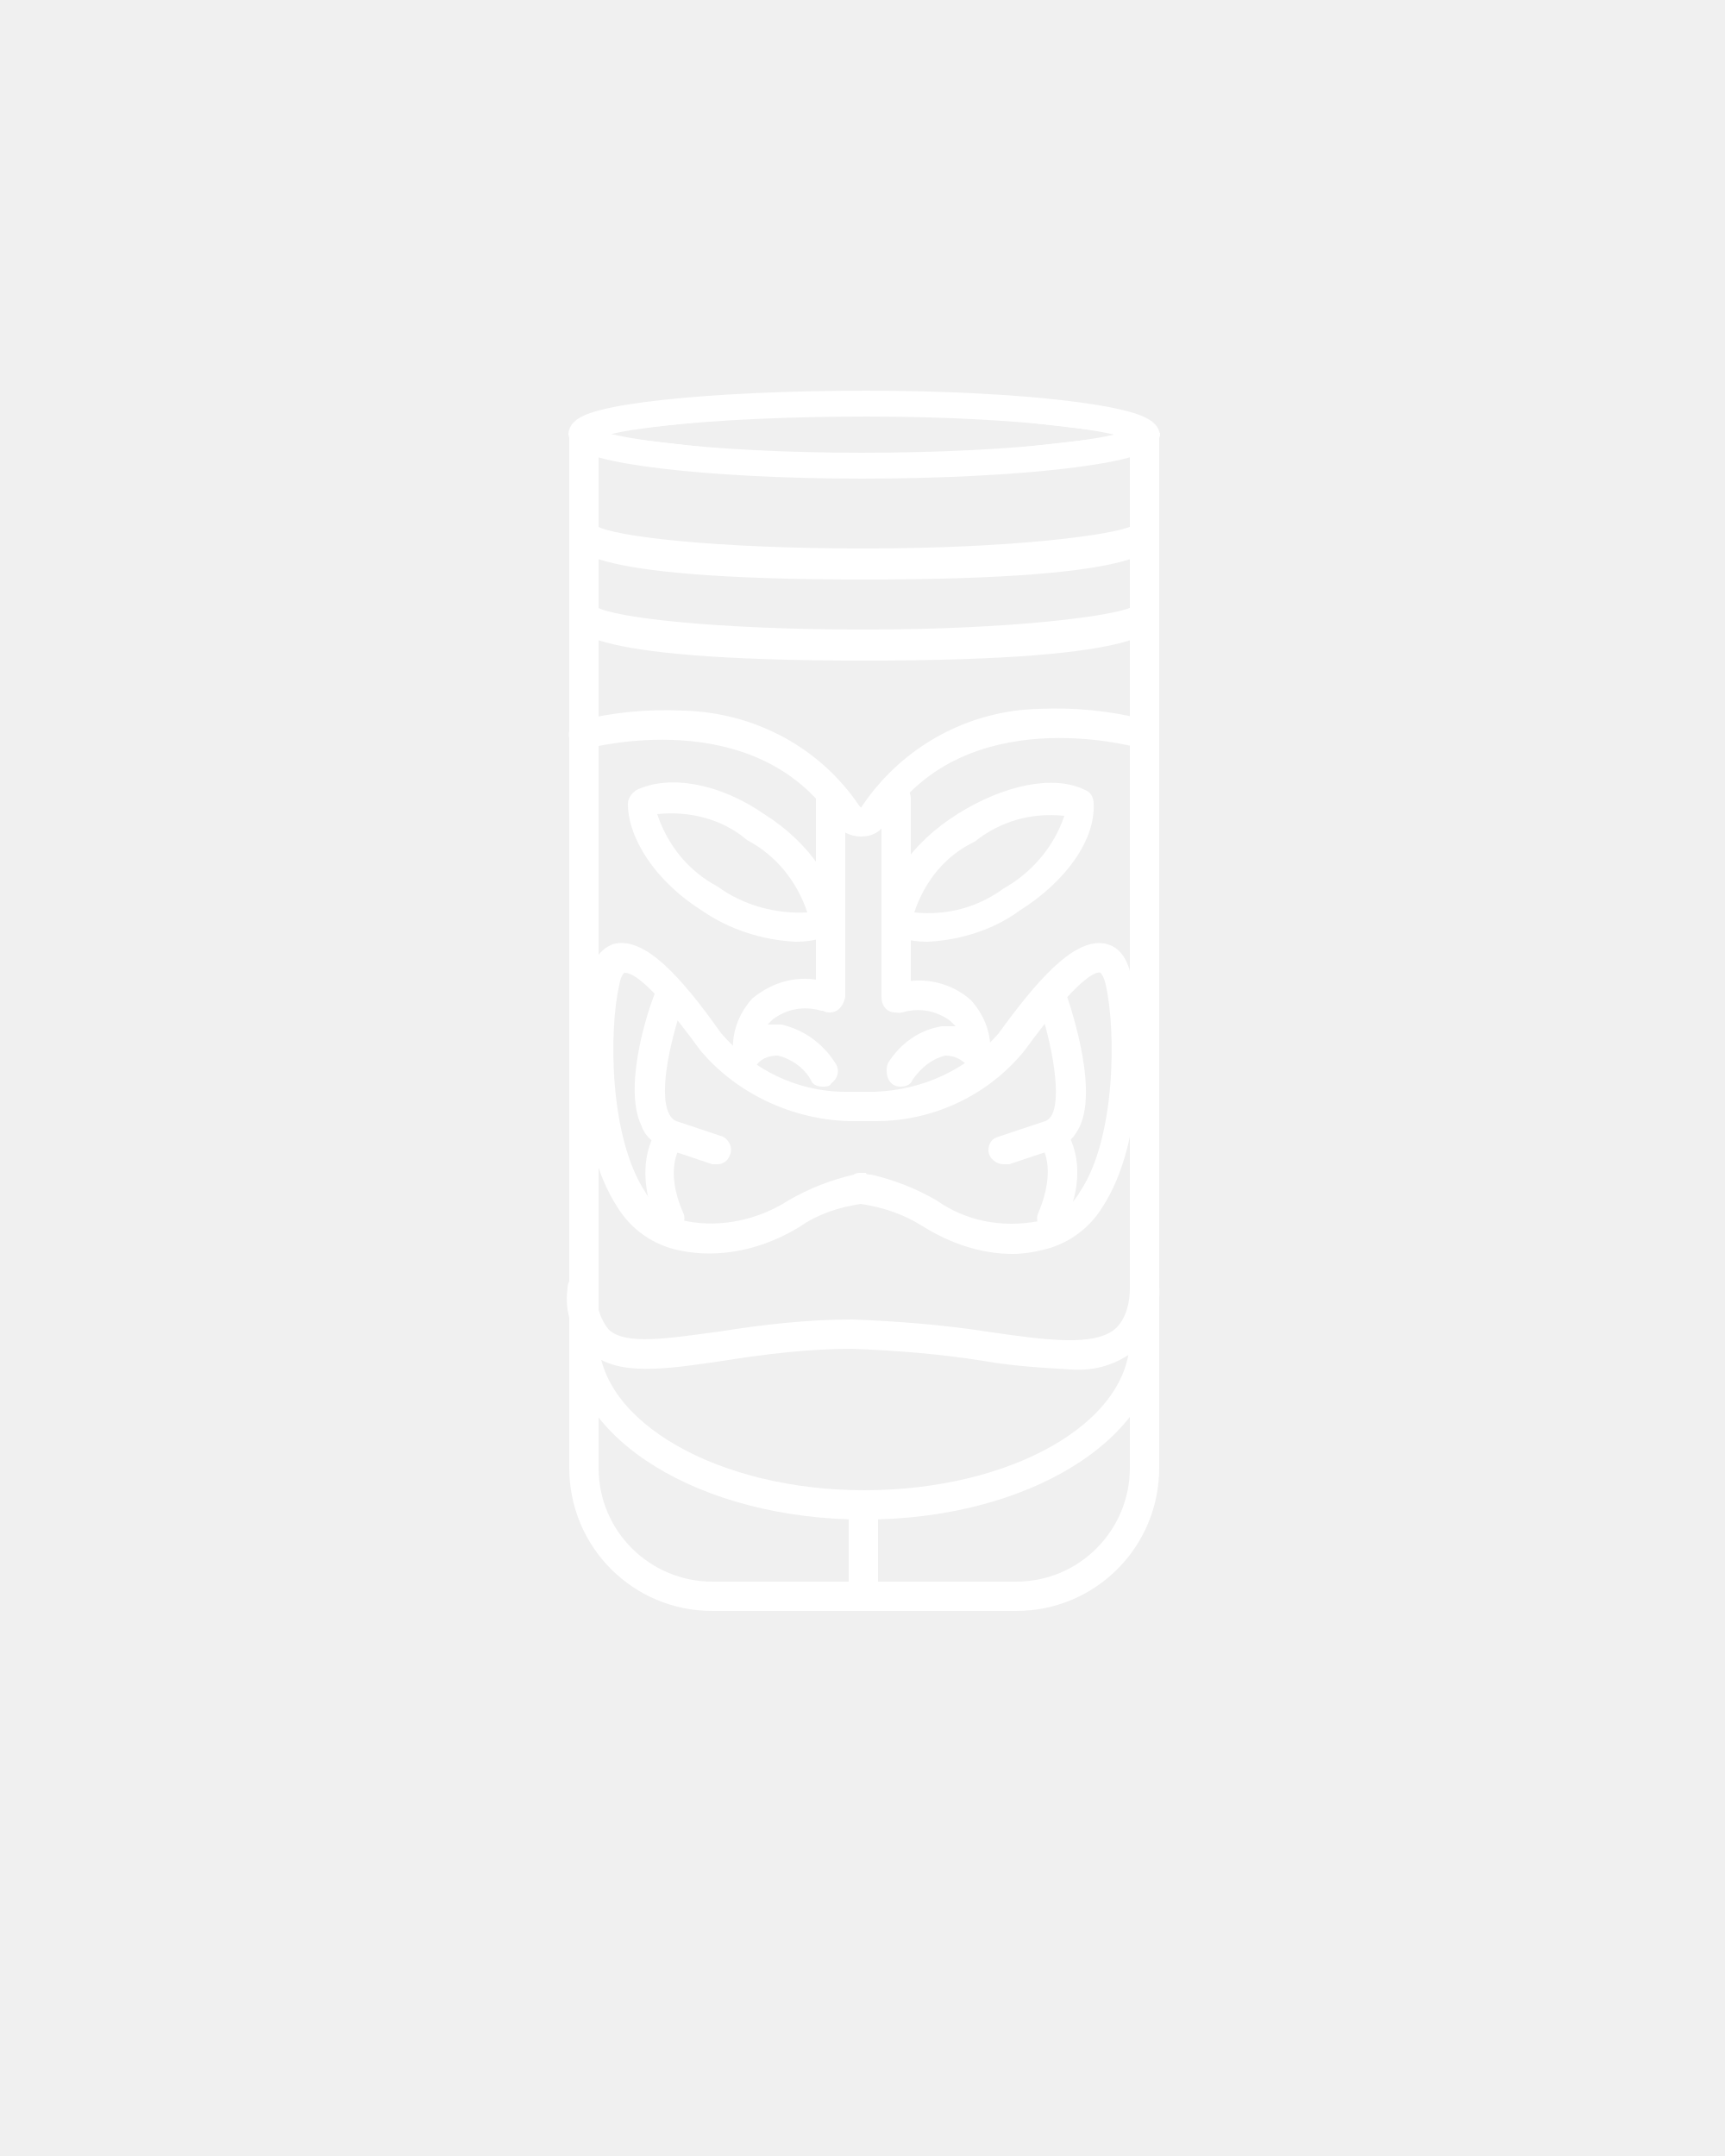
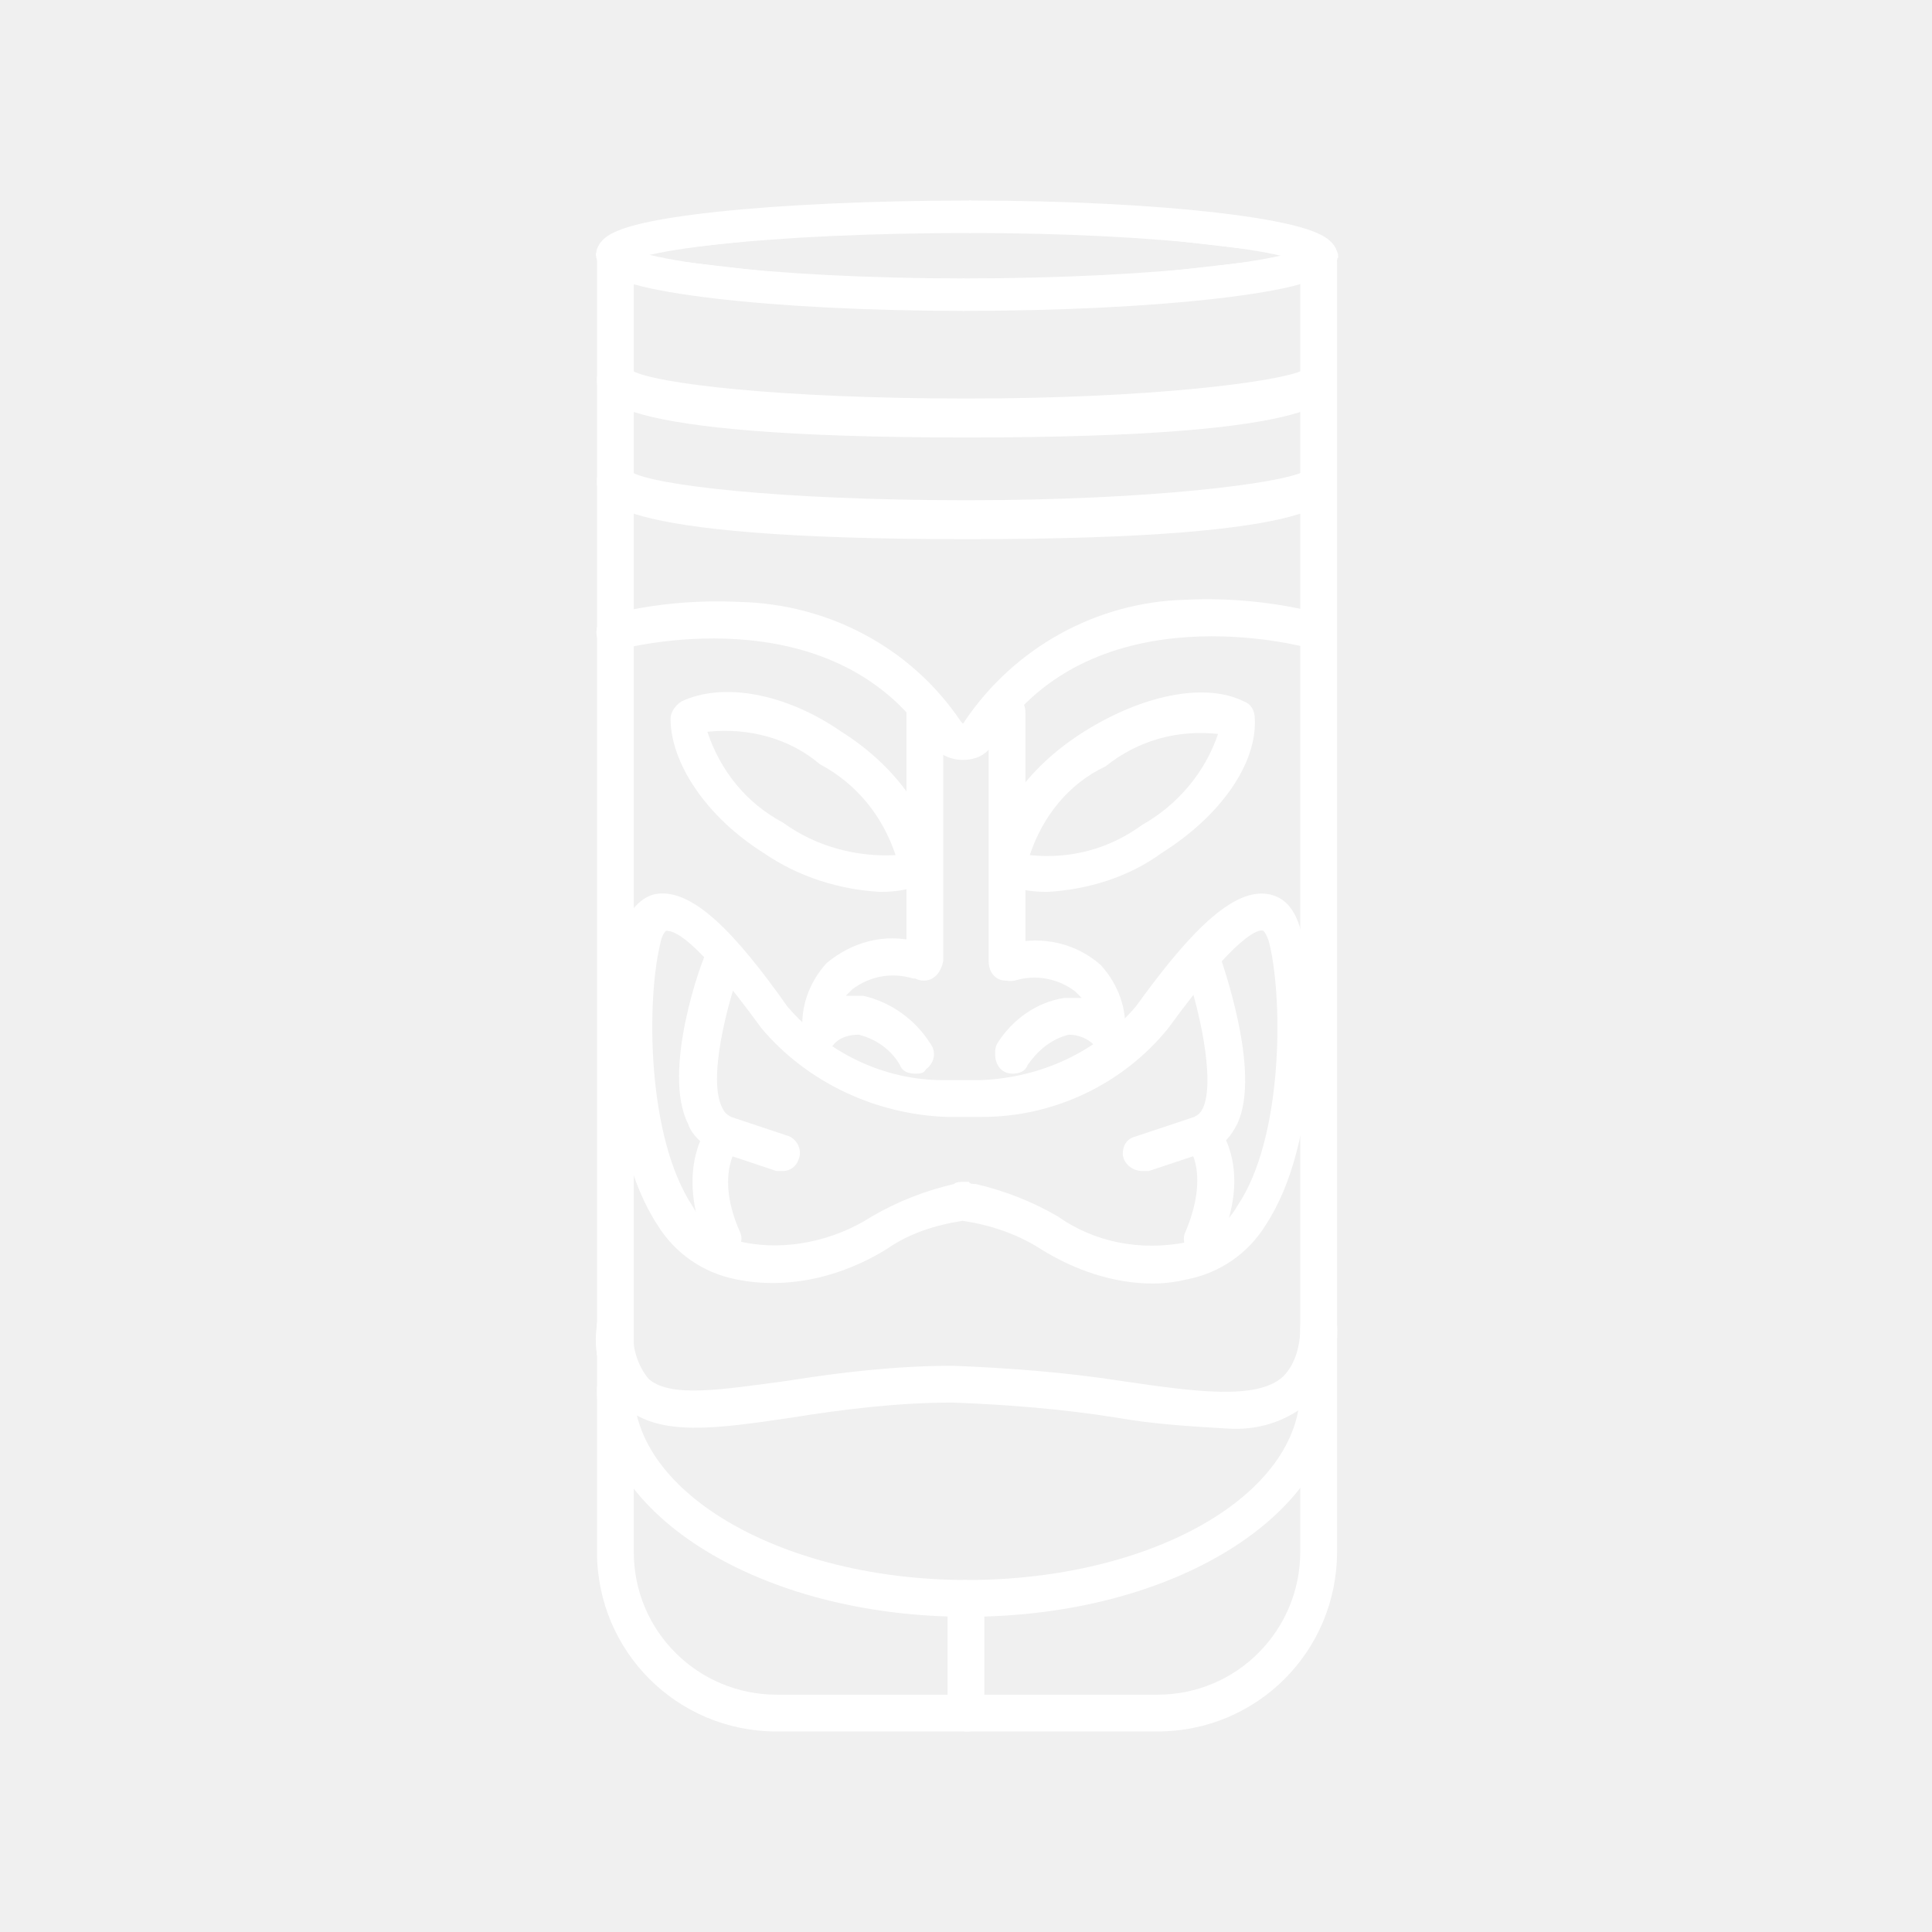
- <svg xmlns="http://www.w3.org/2000/svg" version="1.1" id="Layer_1" x="0px" y="0px" viewBox="-255 334 100 125" style="enable-background:new -255 334 100 125;" xml:space="preserve">
+ <svg xmlns="http://www.w3.org/2000/svg" version="1.1" id="Layer_1" x="0px" y="0px" viewBox="44 47 700 700" style="enable-background:new 44 47 700 700;" xml:space="preserve">
  <style type="text/css">
	.st0{fill:#FFFFFF;}
- 	.st1{fill:#FFFFFF;stroke:#FFFFFF;stroke-width:1.5;stroke-miterlimit:10;}
</style>
-   <path class="st0" d="M-196.1,427.4h-17.6c-4.6,0-8.3-3.7-8.3-8.3v-59.6c0-0.5,0.4-0.9,0.9-0.9l0,0c0.5,0,0.8,0.4,0.8,0.9v59.6  c0,3.7,3,6.6,6.6,6.6h17.6c3.7,0,6.6-3,6.6-6.6v-59.6c0-0.5,0.4-0.9,0.8-0.9l0,0c0.5,0,0.9,0.4,0.9,0.9v59.6  C-187.8,423.7-191.5,427.4-196.1,427.4z" />
-   <path class="st0" d="M-204.9,367.6c-17.1,0-17.1-1.9-17.1-2.7c0-0.5,0.4-0.9,0.8-0.9c0.3,0,0.6,0.2,0.8,0.5c1,0.6,6.8,1.3,15.5,1.3  c8.7,0,14.5-0.8,15.5-1.3c0.2-0.4,0.7-0.6,1.1-0.4c0.3,0.1,0.5,0.4,0.5,0.8C-187.8,365.7-187.8,367.6-204.9,367.6z M-189.5,365  L-189.5,365z M-220.3,365L-220.3,365z" />
-   <path class="st0" d="M-204.9,372.3c-17.1,0-17.1-1.9-17.1-2.7c0-0.5,0.4-0.9,0.8-0.9c0.3,0,0.6,0.2,0.8,0.5c1,0.6,6.8,1.3,15.5,1.3  c8.7,0,14.5-0.8,15.5-1.3c0.2-0.4,0.7-0.6,1.1-0.4c0.3,0.1,0.5,0.4,0.5,0.8C-187.8,370.4-187.8,372.3-204.9,372.3z M-189.5,369.7  L-189.5,369.7z M-220.3,369.7L-220.3,369.7z" />
-   <path class="st0" d="M-204.9,422.1c-9.5,0-17.1-4.7-17.1-10.5c0-0.5,0.4-0.9,0.8-0.9c0.5,0,0.9,0.4,0.9,0.9c0,4.8,6.9,8.8,15.4,8.8  s15.4-3.9,15.4-8.8c0-0.5,0.4-0.9,0.8-0.9c0.4,0,0.9,0.4,0.9,0.8l0,0C-187.8,417.4-195.4,422.1-204.9,422.1z" />
-   <path class="st0" d="M-192.9,413.4c-1.7-0.1-3.4-0.2-5.1-0.5c-2.5-0.4-5-0.6-7.6-0.7c-2.5,0-5,0.3-7.5,0.7c-3.4,0.5-6.1,0.9-7.7-0.5  c-1-1-1.5-2.3-1.3-3.7c0-0.5,0.4-0.9,0.8-0.9c0.5,0,0.9,0.4,0.9,0.9c-0.1,0.9,0.2,1.8,0.7,2.4c1,0.9,3.4,0.5,6.4,0.1  c2.5-0.4,5.1-0.7,7.7-0.7c2.6,0.1,5.2,0.3,7.8,0.7c3.4,0.5,6.3,0.9,7.5-0.2c0.6-0.6,0.8-1.5,0.8-2.3c0-0.5,0.4-0.9,0.8-0.9  c0.4,0,0.9,0.4,0.9,0.8l0,0c0.1,1.3-0.4,2.7-1.3,3.6C-190.2,413.1-191.5,413.5-192.9,413.4z" />
-   <path class="st0" d="M-208.9,388.6c-1.9-0.1-3.8-0.7-5.4-1.8c-2.7-1.7-4.3-4.2-4.3-6.2c0-0.3,0.2-0.6,0.5-0.8  c1.9-0.9,4.8-0.4,7.4,1.4c2.7,1.7,4.3,4.2,4.3,6.2c0,0.3-0.2,0.6-0.5,0.8C-207.5,388.5-208.2,388.6-208.9,388.6z M-207.3,387.4  L-207.3,387.4z M-216.9,381.2c0.6,1.8,1.8,3.3,3.5,4.2c1.5,1.1,3.4,1.6,5.2,1.5c-0.6-1.8-1.8-3.3-3.5-4.2  C-213.1,381.5-215,381-216.9,381.2z" />
-   <path class="st0" d="M-213.4,401.5c-0.1,0-0.2,0-0.3,0l-2.7-0.9c-0.6-0.2-1.2-0.7-1.4-1.3c-1.2-2.4,0.6-7.5,0.9-8  c0.2-0.4,0.7-0.7,1.1-0.5s0.7,0.7,0.5,1.1c-0.7,1.9-1.6,5.4-0.9,6.7c0.1,0.2,0.2,0.3,0.4,0.4l2.7,0.9c0.4,0.2,0.6,0.7,0.4,1.1  C-212.8,401.3-213.1,401.5-213.4,401.5z" />
-   <path class="st0" d="M-216.1,405.5c-0.3,0-0.6-0.2-0.8-0.5c-1.6-3.7,0.1-5.6,0.1-5.7c0.3-0.3,0.9-0.3,1.2,0c0.3,0.3,0.3,0.8,0.1,1.1  c-0.1,0.1-1,1.4,0.1,3.9c0.2,0.4,0,0.9-0.5,1.1l0,0C-215.9,405.5-216,405.5-216.1,405.5z" />
-   <path class="st0" d="M-201.2,388.6c-0.7,0-1.4-0.1-2.1-0.4c-0.3-0.1-0.5-0.4-0.5-0.8c0-2.1,1.6-4.5,4.3-6.2c2.7-1.7,5.6-2.3,7.4-1.4  c0.3,0.1,0.5,0.4,0.5,0.8c0.1,2.1-1.6,4.5-4.3,6.2C-197.4,387.9-199.3,388.5-201.2,388.6z M-202,386.9c1.9,0.2,3.7-0.3,5.2-1.4  c1.6-0.9,2.9-2.4,3.5-4.2c-1.9-0.2-3.7,0.3-5.2,1.5C-200.2,383.6-201.4,385.1-202,386.9L-202,386.9z" />
-   <path class="st0" d="M-196.3,406.7c-1.8,0-3.6-0.6-5.2-1.6c-1.1-0.7-2.3-1.1-3.6-1.3c-1.3,0.2-2.5,0.6-3.5,1.3  c-2.1,1.3-4.6,1.9-7,1.4c-1.5-0.3-2.8-1.2-3.6-2.5c-2.5-3.8-2.3-10.5-1.7-13.3c0.3-1.4,1.1-1.9,1.6-2c1.7-0.3,3.7,1.8,6.1,5.2  c1.8,2.1,4.4,3.4,7.2,3.4h1.7c2.8-0.1,5.4-1.3,7.2-3.4c2.1-2.9,4.3-5.5,6.1-5.2c0.6,0.1,1.3,0.5,1.6,2c0.6,2.8,0.8,9.5-1.7,13.3  c-0.8,1.3-2.1,2.2-3.6,2.5C-195.1,406.6-195.7,406.7-196.3,406.7z M-204.5,402.1c1.3,0.3,2.6,0.8,3.8,1.5c1.7,1.2,3.8,1.6,5.9,1.2  c1-0.2,1.9-0.8,2.4-1.7c2.1-3.1,2.1-9.4,1.5-12c-0.1-0.5-0.3-0.7-0.3-0.7c-0.2-0.1-1.2,0.1-4.4,4.5c-2.1,2.6-5.3,4.1-8.6,4.1h-1.6  c-3.3-0.1-6.5-1.6-8.6-4.1c-3.2-4.4-4.1-4.5-4.4-4.5c0,0-0.2,0.1-0.3,0.7c-0.6,2.6-0.6,8.8,1.5,12c0.5,0.9,1.4,1.5,2.4,1.7  c2,0.4,4.2-0.1,5.9-1.2c1.2-0.7,2.5-1.2,3.8-1.5c0.1-0.1,0.3-0.1,0.4-0.1h0.3C-204.8,402.1-204.6,402.1-204.5,402.1z" />
-   <path class="st0" d="M-205.1,382.5c-0.6,0-1.2-0.3-1.5-0.8c-4.6-7-14.3-4.3-14.4-4.3c-0.5,0.1-0.9-0.2-1-0.6c-0.1-0.4,0.1-0.8,0.5-1  c2-0.5,4-0.7,6.1-0.6c4.1,0.1,7.9,2.1,10.2,5.5c0.1,0.1,0.1,0.2,0.2,0c2.3-3.4,6.1-5.5,10.2-5.6c2-0.1,4.1,0.1,6.1,0.6  c0.4,0.2,0.7,0.6,0.5,1.1c-0.1,0.4-0.6,0.6-1,0.5c-0.1,0-9.8-2.7-14.4,4.3C-203.9,382.2-204.4,382.5-205.1,382.5z" />
-   <path class="st0" d="M-196.8,401.5c-0.5,0-0.9-0.4-0.9-0.8c0-0.4,0.2-0.7,0.6-0.8l2.7-0.9c0.2-0.1,0.3-0.2,0.4-0.4  c0.6-1.3-0.2-4.8-0.9-6.7c-0.2-0.4,0.1-0.9,0.5-1.1s0.9,0.1,1.1,0.5l0,0c0.2,0.6,2,5.6,0.9,8c-0.3,0.6-0.7,1.1-1.4,1.3l-2.7,0.9  C-196.6,401.5-196.7,401.5-196.8,401.5z" />
-   <path class="st0" d="M-194.1,405.5c-0.1,0-0.2,0-0.3-0.1c-0.4-0.2-0.6-0.7-0.4-1.1l0,0c1.1-2.6,0.2-3.9,0.1-3.9  c-0.3-0.4-0.2-0.9,0.1-1.2c0.4-0.3,0.9-0.3,1.2,0.1c0.1,0.1,1.8,2.1,0.1,5.7C-193.4,405.3-193.7,405.5-194.1,405.5z" />
-   <path class="st0" d="M-207.3,397c-0.3,0-0.6-0.1-0.7-0.4c-0.4-0.7-1.1-1.2-1.9-1.4c-0.4,0-0.9,0.1-1.2,0.5c-0.3,0.3-0.9,0.3-1.2-0.1  c-0.1-0.1-0.2-0.3-0.2-0.5c-0.1-1.2,0.3-2.3,1.1-3.2c1.2-1,2.7-1.4,4.2-1c0.5,0,0.8,0.4,0.8,0.9s-0.4,0.8-0.9,0.8h-0.1  c-1-0.3-2-0.1-2.8,0.5c-0.1,0.1-0.2,0.2-0.3,0.3c0.3,0,0.5,0,0.8,0c1.3,0.3,2.4,1.1,3.1,2.2c0.3,0.4,0.2,0.9-0.2,1.2l0,0  C-206.9,397-207.1,397-207.3,397z" />
-   <path class="st0" d="M-202.8,397c-0.5,0-0.8-0.4-0.8-0.9c0-0.2,0-0.3,0.1-0.5c0.7-1.1,1.8-1.9,3.1-2.1c0.3,0,0.5,0,0.8,0  c-0.1-0.1-0.2-0.2-0.3-0.3c-0.8-0.6-1.8-0.8-2.8-0.5c-0.5,0.1-0.9-0.2-1-0.7s0.2-0.9,0.7-1h0.1c1.5-0.4,3.1,0,4.2,1  c0.8,0.9,1.2,2,1.1,3.2c-0.1,0.5-0.5,0.8-0.9,0.7c-0.2,0-0.3-0.1-0.5-0.2c-0.3-0.3-0.7-0.5-1.2-0.5c-0.8,0.2-1.4,0.7-1.9,1.4  C-202.2,396.9-202.5,397-202.8,397z" />
-   <path class="st0" d="M-203.1,392.7c-0.5,0-0.8-0.4-0.8-0.9v-11.5c0-0.5,0.4-0.9,0.8-0.9c0.5,0,0.9,0.4,0.9,0.9v11.5  C-202.2,392.3-202.6,392.7-203.1,392.7L-203.1,392.7z" />
-   <path class="st0" d="M-206.9,392.7c-0.5,0-0.8-0.4-0.8-0.9l0,0v-11.5c0-0.5,0.4-0.9,0.8-0.9c0.5,0,0.9,0.4,0.9,0.9v11.5  C-206.1,392.3-206.4,392.7-206.9,392.7L-206.9,392.7z" />
-   <path class="st0" d="M-204.9,427.4c-0.5,0-0.9-0.4-0.9-0.8l0,0v-5.3c0-0.5,0.4-0.9,0.8-0.9c0.5,0,0.9,0.4,0.9,0.9v5.3  C-204.1,427-204.4,427.4-204.9,427.4z" />
-   <path class="st1" d="M-188.5,359.1c0,1-7.4,1.9-16.6,1.9" />
-   <path class="st1" d="M-221.3,359.1c0,1,7.3,1.9,16.3,1.9" />
-   <path class="st1" d="M-221.3,359.2c0-1,7.4-1.8,16.6-1.8" />
-   <path class="st1" d="M-188.5,359.3c0-1-7.3-1.9-16.3-1.9" />
+   <path class="st0" d="M 463.359,674.342 H 325.374 c -36.064,0 -65.072,-29.008 -65.072,-65.072 v -467.267 c 0,-3.92 3.136,-7.056 7.056,-7.056 v 0 c 3.92,0 6.272,3.136 6.272,7.056 v 467.267 c 0,29.008 23.52,51.744 51.744,51.744 h 137.985 c 29.008,0 51.744,-23.52 51.744,-51.744 v -467.267 c 0,-3.92 3.136,-7.056 6.272,-7.056 v 0 c 3.92,0 7.056,3.136 7.056,7.056 v 467.267 c 0,36.064 -29.008,65.072 -65.072,65.072 z" id="path6" style="fill:#ffffff;stroke-width:7.84" />
+   <path class="st0" d="m 394.366,205.507 c -134.065,0 -134.065,-14.896 -134.065,-21.168 0,-3.92 3.136,-7.056 6.272,-7.056 2.352,0 4.704,1.568 6.272,3.92 7.84,4.704 53.312,10.192 121.521,10.192 68.208,0 113.681,-6.272 121.521,-10.192 1.568,-3.136 5.488,-4.704 8.624,-3.136 2.352,0.784 3.92,3.136 3.92,6.272 0,6.272 0,21.168 -134.065,21.168 z m 120.737,-20.384 z m -241.474,0 z" id="path8" style="fill:#ffffff;stroke-width:7.84" />
+   <path class="st0" d="m 394.366,242.355 c -134.065,0 -134.065,-14.896 -134.065,-21.168 0,-3.92 3.136,-7.056 6.272,-7.056 2.352,0 4.704,1.568 6.272,3.92 7.84,4.704 53.312,10.192 121.521,10.192 68.208,0 113.681,-6.272 121.521,-10.192 1.568,-3.136 5.488,-4.704 8.624,-3.136 2.352,0.784 3.92,3.136 3.92,6.272 0,6.272 0,21.168 -134.065,21.168 z m 120.737,-20.384 z m -241.474,0 z" id="path10" style="fill:#ffffff;stroke-width:7.84" />
+   <path class="st0" d="m 394.366,632.79 c -74.481,0 -134.065,-36.848 -134.065,-82.321 0,-3.92 3.136,-7.056 6.272,-7.056 3.92,0 7.056,3.136 7.056,7.056 0,37.632 54.096,68.992 120.737,68.992 66.64,0 120.737,-30.576 120.737,-68.992 0,-3.92 3.136,-7.056 6.272,-7.056 3.136,0 7.056,3.136 7.056,6.272 v 0 c 0,46.256 -59.584,83.105 -134.065,83.105 z" id="path12" style="fill:#ffffff;stroke-width:7.84" />
+   <path class="st0" d="m 488.548,564.581 c -13.294,-0.784 -26.589,-1.568 -39.883,-3.92 -19.551,-3.136 -39.101,-4.704 -59.434,-5.488 -19.551,0 -39.101,2.352 -58.652,5.488 -26.589,3.92 -47.703,7.056 -60.216,-3.92 -7.82,-7.84 -11.73,-18.032 -10.166,-29.008 0,-3.92 3.128,-7.056 6.256,-7.056 3.91,0 7.038,3.136 7.038,7.056 -0.782,7.056 1.564,14.112 5.474,18.816 7.82,7.056 26.589,3.92 50.049,0.784 19.551,-3.136 39.883,-5.488 60.216,-5.488 20.333,0.784 40.665,2.352 60.998,5.488 26.589,3.92 49.267,7.056 58.652,-1.568 4.692,-4.704 6.256,-11.76 6.256,-18.032 0,-3.92 3.128,-7.056 6.256,-7.056 3.128,0 7.038,3.136 7.038,6.272 v 0 c 0.782,10.192 -3.128,21.168 -10.166,28.224 -8.602,7.056 -18.769,10.192 -29.717,9.408 z" id="path14" style="fill:#ffffff;stroke-width:7.83" />
+   <path class="st0" d="m 363.006,370.148 c -14.896,-0.784 -29.792,-5.488 -42.336,-14.112 -21.168,-13.328 -33.712,-32.928 -33.712,-48.608 0,-2.352 1.568,-4.704 3.92,-6.272 14.896,-7.056 37.632,-3.136 58.016,10.976 21.168,13.328 33.712,32.928 33.712,48.608 0,2.352 -1.568,4.704 -3.92,6.272 -4.704,2.352 -10.192,3.136 -15.68,3.136 z m 12.544,-9.408 z m -75.265,-48.608 c 4.704,14.112 14.112,25.872 27.44,32.928 11.76,8.624 26.656,12.544 40.768,11.76 -4.704,-14.112 -14.112,-25.872 -27.44,-32.928 -10.976,-9.408 -25.872,-13.328 -40.768,-11.76 z" id="path16" style="fill:#ffffff;stroke-width:7.84" />
+   <path class="st0" d="m 327.726,471.285 c -0.784,0 -1.568,0 -2.352,0 l -21.168,-7.056 c -4.704,-1.568 -9.408,-5.488 -10.976,-10.192 -9.408,-18.816 4.704,-58.8 7.056,-62.72 1.568,-3.136 5.488,-5.488 8.624,-3.92 3.136,1.568 5.488,5.488 3.92,8.624 -5.488,14.896 -12.544,42.336 -7.056,52.528 0.784,1.568 1.568,2.352 3.136,3.136 l 21.168,7.056 c 3.136,1.568 4.704,5.488 3.136,8.624 -0.784,2.352 -3.136,3.92 -5.488,3.92 z" id="path18" style="fill:#ffffff;stroke-width:7.84" />
+   <path class="st0" d="m 306.558,502.645 c -2.352,0 -4.704,-1.568 -6.272,-3.92 -12.544,-29.008 0.784,-43.904 0.784,-44.688 2.352,-2.352 7.056,-2.352 9.408,0 2.352,2.352 2.352,6.272 0.784,8.624 -0.784,0.784 -7.84,10.976 0.784,30.576 1.568,3.136 0,7.056 -3.92,8.624 v 0 c 0,0.784 -0.784,0.784 -1.568,0.784 z" id="path20" style="fill:#ffffff;stroke-width:7.84" />
+   <path class="st0" d="m 423.375,370.148 c -5.488,0 -10.976,-0.784 -16.464,-3.136 -2.352,-0.784 -3.92,-3.136 -3.92,-6.272 0,-16.464 12.544,-35.28 33.712,-48.608 21.168,-13.328 43.904,-18.032 58.016,-10.976 2.352,0.784 3.92,3.136 3.92,6.272 0.784,16.464 -12.544,35.28 -33.712,48.608 -11.76,8.624 -26.656,13.328 -41.552,14.112 z m -6.272,-13.328 c 14.896,1.568 29.008,-2.352 40.768,-10.976 12.544,-7.056 22.736,-18.816 27.44,-32.928 -14.896,-1.568 -29.008,2.352 -40.768,11.76 -13.328,6.272 -22.736,18.032 -27.44,32.144 z" id="path22" style="fill:#ffffff;stroke-width:7.84" />
+   <path class="st0" d="m 461.791,512.053 c -14.112,0 -28.224,-4.704 -40.768,-12.544 -8.624,-5.488 -18.032,-8.624 -28.224,-10.192 -10.192,1.568 -19.6,4.704 -27.44,10.192 -16.464,10.192 -36.064,14.896 -54.88,10.976 -11.76,-2.352 -21.952,-9.408 -28.224,-19.6 -19.6,-29.792 -18.032,-82.321 -13.328,-104.273 2.352,-10.976 8.624,-14.896 12.544,-15.68 13.328,-2.352 29.008,14.112 47.824,40.768 14.112,16.464 34.496,26.656 56.448,26.656 h 13.328 c 21.952,-0.784 42.336,-10.192 56.448,-26.656 16.464,-22.736 33.712,-43.12 47.824,-40.768 4.704,0.784 10.192,3.92 12.544,15.68 4.704,21.952 6.272,74.481 -13.328,104.273 -6.272,10.192 -16.464,17.248 -28.224,19.6 -3.136,0.784 -7.84,1.568 -12.544,1.568 z m -64.288,-36.064 c 10.192,2.352 20.384,6.272 29.792,11.76 13.328,9.408 29.792,12.544 46.256,9.408 7.84,-1.568 14.896,-6.272 18.816,-13.328 16.464,-24.304 16.464,-73.697 11.76,-94.081 -0.784,-3.92 -2.352,-5.488 -2.352,-5.488 -1.568,-0.784 -9.408,0.784 -34.496,35.28 -16.464,20.384 -41.552,32.144 -67.424,32.144 H 387.31 c -25.872,-0.784 -50.96,-12.544 -67.424,-32.144 -25.088,-34.496 -32.144,-35.28 -34.496,-35.28 0,0 -1.568,0.784 -2.352,5.488 -4.704,20.384 -4.704,68.992 11.76,94.081 3.92,7.056 10.976,11.76 18.816,13.328 15.68,3.136 32.928,-0.784 46.256,-9.408 9.408,-5.488 19.6,-9.408 29.792,-11.76 0.784,-0.784 2.352,-0.784 3.136,-0.784 h 2.352 c 0,0.784 1.568,0.784 2.352,0.784 z" id="path24" style="fill:#ffffff;stroke-width:7.84" />
+   <path class="st0" d="m 392.798,322.324 c -4.704,0 -9.408,-2.352 -11.76,-6.272 -36.064,-54.88 -112.113,-33.712 -112.897,-33.712 -3.92,0.784 -7.056,-1.568 -7.84,-4.704 -0.784,-3.136 0.784,-6.272 3.92,-7.84 15.68,-3.92 31.36,-5.488 47.824,-4.704 32.144,0.784 61.936,16.464 79.969,43.12 0.784,0.784 0.784,1.568 1.568,0 18.032,-26.656 47.824,-43.12 79.969,-43.904 15.68,-0.784 32.144,0.784 47.824,4.704 3.136,1.568 5.488,4.704 3.92,8.624 -0.784,3.136 -4.704,4.704 -7.84,3.92 -0.784,0 -76.833,-21.168 -112.897,33.712 -2.352,4.704 -6.272,7.056 -11.76,7.056 z" id="path26" style="fill:#ffffff;stroke-width:7.84" />
+   <path class="st0" d="m 457.871,471.285 c -3.92,0 -7.056,-3.136 -7.056,-6.272 0,-3.136 1.568,-5.488 4.704,-6.272 l 21.168,-7.056 c 1.568,-0.784 2.352,-1.568 3.136,-3.136 4.704,-10.192 -1.568,-37.632 -7.056,-52.528 -1.568,-3.136 0.784,-7.056 3.92,-8.624 3.136,-1.568 7.056,0.784 8.624,3.92 v 0 c 1.568,4.704 15.68,43.904 7.056,62.72 -2.352,4.704 -5.488,8.624 -10.976,10.192 l -21.168,7.056 c -0.784,0 -1.568,0 -2.352,0 z" id="path28" style="fill:#ffffff;stroke-width:7.84" />
+   <path class="st0" d="m 479.039,502.645 c -0.784,0 -1.568,0 -2.352,-0.784 -3.136,-1.568 -4.704,-5.488 -3.136,-8.624 v 0 c 8.624,-20.384 1.568,-30.576 0.784,-30.576 -2.352,-3.136 -1.568,-7.056 0.784,-9.408 3.136,-2.352 7.056,-2.352 9.408,0.784 0.784,0.784 14.112,16.464 0.784,44.688 -0.784,2.352 -3.136,3.92 -6.272,3.92 z" id="path30" style="fill:#ffffff;stroke-width:7.84" />
+   <path class="st0" d="m 375.55,436.004 c -2.352,0 -4.704,-0.784 -5.488,-3.136 -3.136,-5.488 -8.624,-9.408 -14.896,-10.976 -3.136,0 -7.056,0.784 -9.408,3.92 -2.352,2.352 -7.056,2.352 -9.408,-0.784 -0.784,-0.784 -1.568,-2.352 -1.568,-3.92 -0.784,-9.408 2.352,-18.032 8.624,-25.088 9.408,-7.84 21.168,-10.976 32.928,-7.84 3.92,0 6.272,3.136 6.272,7.056 0,3.92 -3.136,6.272 -7.056,6.272 h -0.784 c -7.84,-2.352 -15.68,-0.784 -21.952,3.92 -0.784,0.784 -1.568,1.568 -2.352,2.352 2.352,0 3.92,0 6.272,0 10.192,2.352 18.816,8.624 24.304,17.248 2.352,3.136 1.568,7.056 -1.568,9.408 v 0 c -0.784,1.568 -2.352,1.568 -3.92,1.568 z" id="path32" style="fill:#ffffff;stroke-width:7.84" />
+   <path class="st0" d="m 410.83,436.004 c -3.92,0 -6.272,-3.136 -6.272,-7.056 0,-1.568 0,-2.352 0.784,-3.92 5.488,-8.624 14.112,-14.896 24.304,-16.464 2.352,0 3.92,0 6.272,0 -0.784,-0.784 -1.568,-1.568 -2.352,-2.352 -6.272,-4.704 -14.112,-6.272 -21.952,-3.92 -3.92,0.784 -7.056,-1.568 -7.84,-5.488 -0.784,-3.92 1.568,-7.056 5.488,-7.84 h 0.784 c 11.76,-3.136 24.304,0 32.928,7.84 6.272,7.056 9.408,15.68 8.624,25.088 -0.784,3.92 -3.92,6.272 -7.056,5.488 -1.568,0 -2.352,-0.784 -3.92,-1.568 -2.352,-2.352 -5.488,-3.92 -9.408,-3.92 -6.272,1.568 -10.976,5.488 -14.896,10.976 -0.784,2.352 -3.136,3.136 -5.488,3.136 z" id="path34" style="fill:#ffffff;stroke-width:7.84" />
+   <path class="st0" d="m 408.478,402.292 c -3.92,0 -6.272,-3.136 -6.272,-7.056 v -90.161 c 0,-3.92 3.136,-7.056 6.272,-7.056 3.92,0 7.056,3.136 7.056,7.056 V 395.236 c 0,3.92 -3.136,7.056 -7.056,7.056 z" id="path36" style="fill:#ffffff;stroke-width:7.84" />
+   <path class="st0" d="m 378.686,402.292 c -3.92,0 -6.272,-3.136 -6.272,-7.056 v 0 -90.161 c 0,-3.92 3.136,-7.056 6.272,-7.056 3.92,0 7.056,3.136 7.056,7.056 V 395.236 c -0.784,3.92 -3.136,7.056 -7.056,7.056 z" id="path38" style="fill:#ffffff;stroke-width:7.84" />
+   <path class="st0" d="m 394.366,674.342 c -3.92,0 -7.056,-3.136 -7.056,-6.272 v 0 -41.552 c 0,-3.92 3.136,-7.056 6.272,-7.056 3.92,0 7.056,3.136 7.056,7.056 v 41.552 c 0,3.136 -2.352,6.272 -6.272,6.272 z" id="path40" style="fill:#ffffff;stroke-width:7.84" />
+   <path class="st1" d="m 522.943,138.866 c 0,7.84 -58.016,14.896 -130.145,14.896" id="path42" style="fill:#ffffff;stroke:#ffffff;stroke-width:11.76;stroke-miterlimit:10" />
+   <path class="st1" d="m 265.789,138.866 c 0,7.84 57.232,14.896 127.793,14.896" id="path44" style="fill:#ffffff;stroke:#ffffff;stroke-width:11.76;stroke-miterlimit:10" />
+   <path class="st1" d="m 265.789,139.65 c 0,-7.84 58.016,-14.112 130.145,-14.112" id="path46" style="fill:#ffffff;stroke:#ffffff;stroke-width:11.76;stroke-miterlimit:10" />
+   <path class="st1" d="m 522.943,140.434 c 0,-7.84 -57.232,-14.896 -127.793,-14.896" id="path48" style="fill:#ffffff;stroke:#ffffff;stroke-width:11.76;stroke-miterlimit:10" />
</svg>
